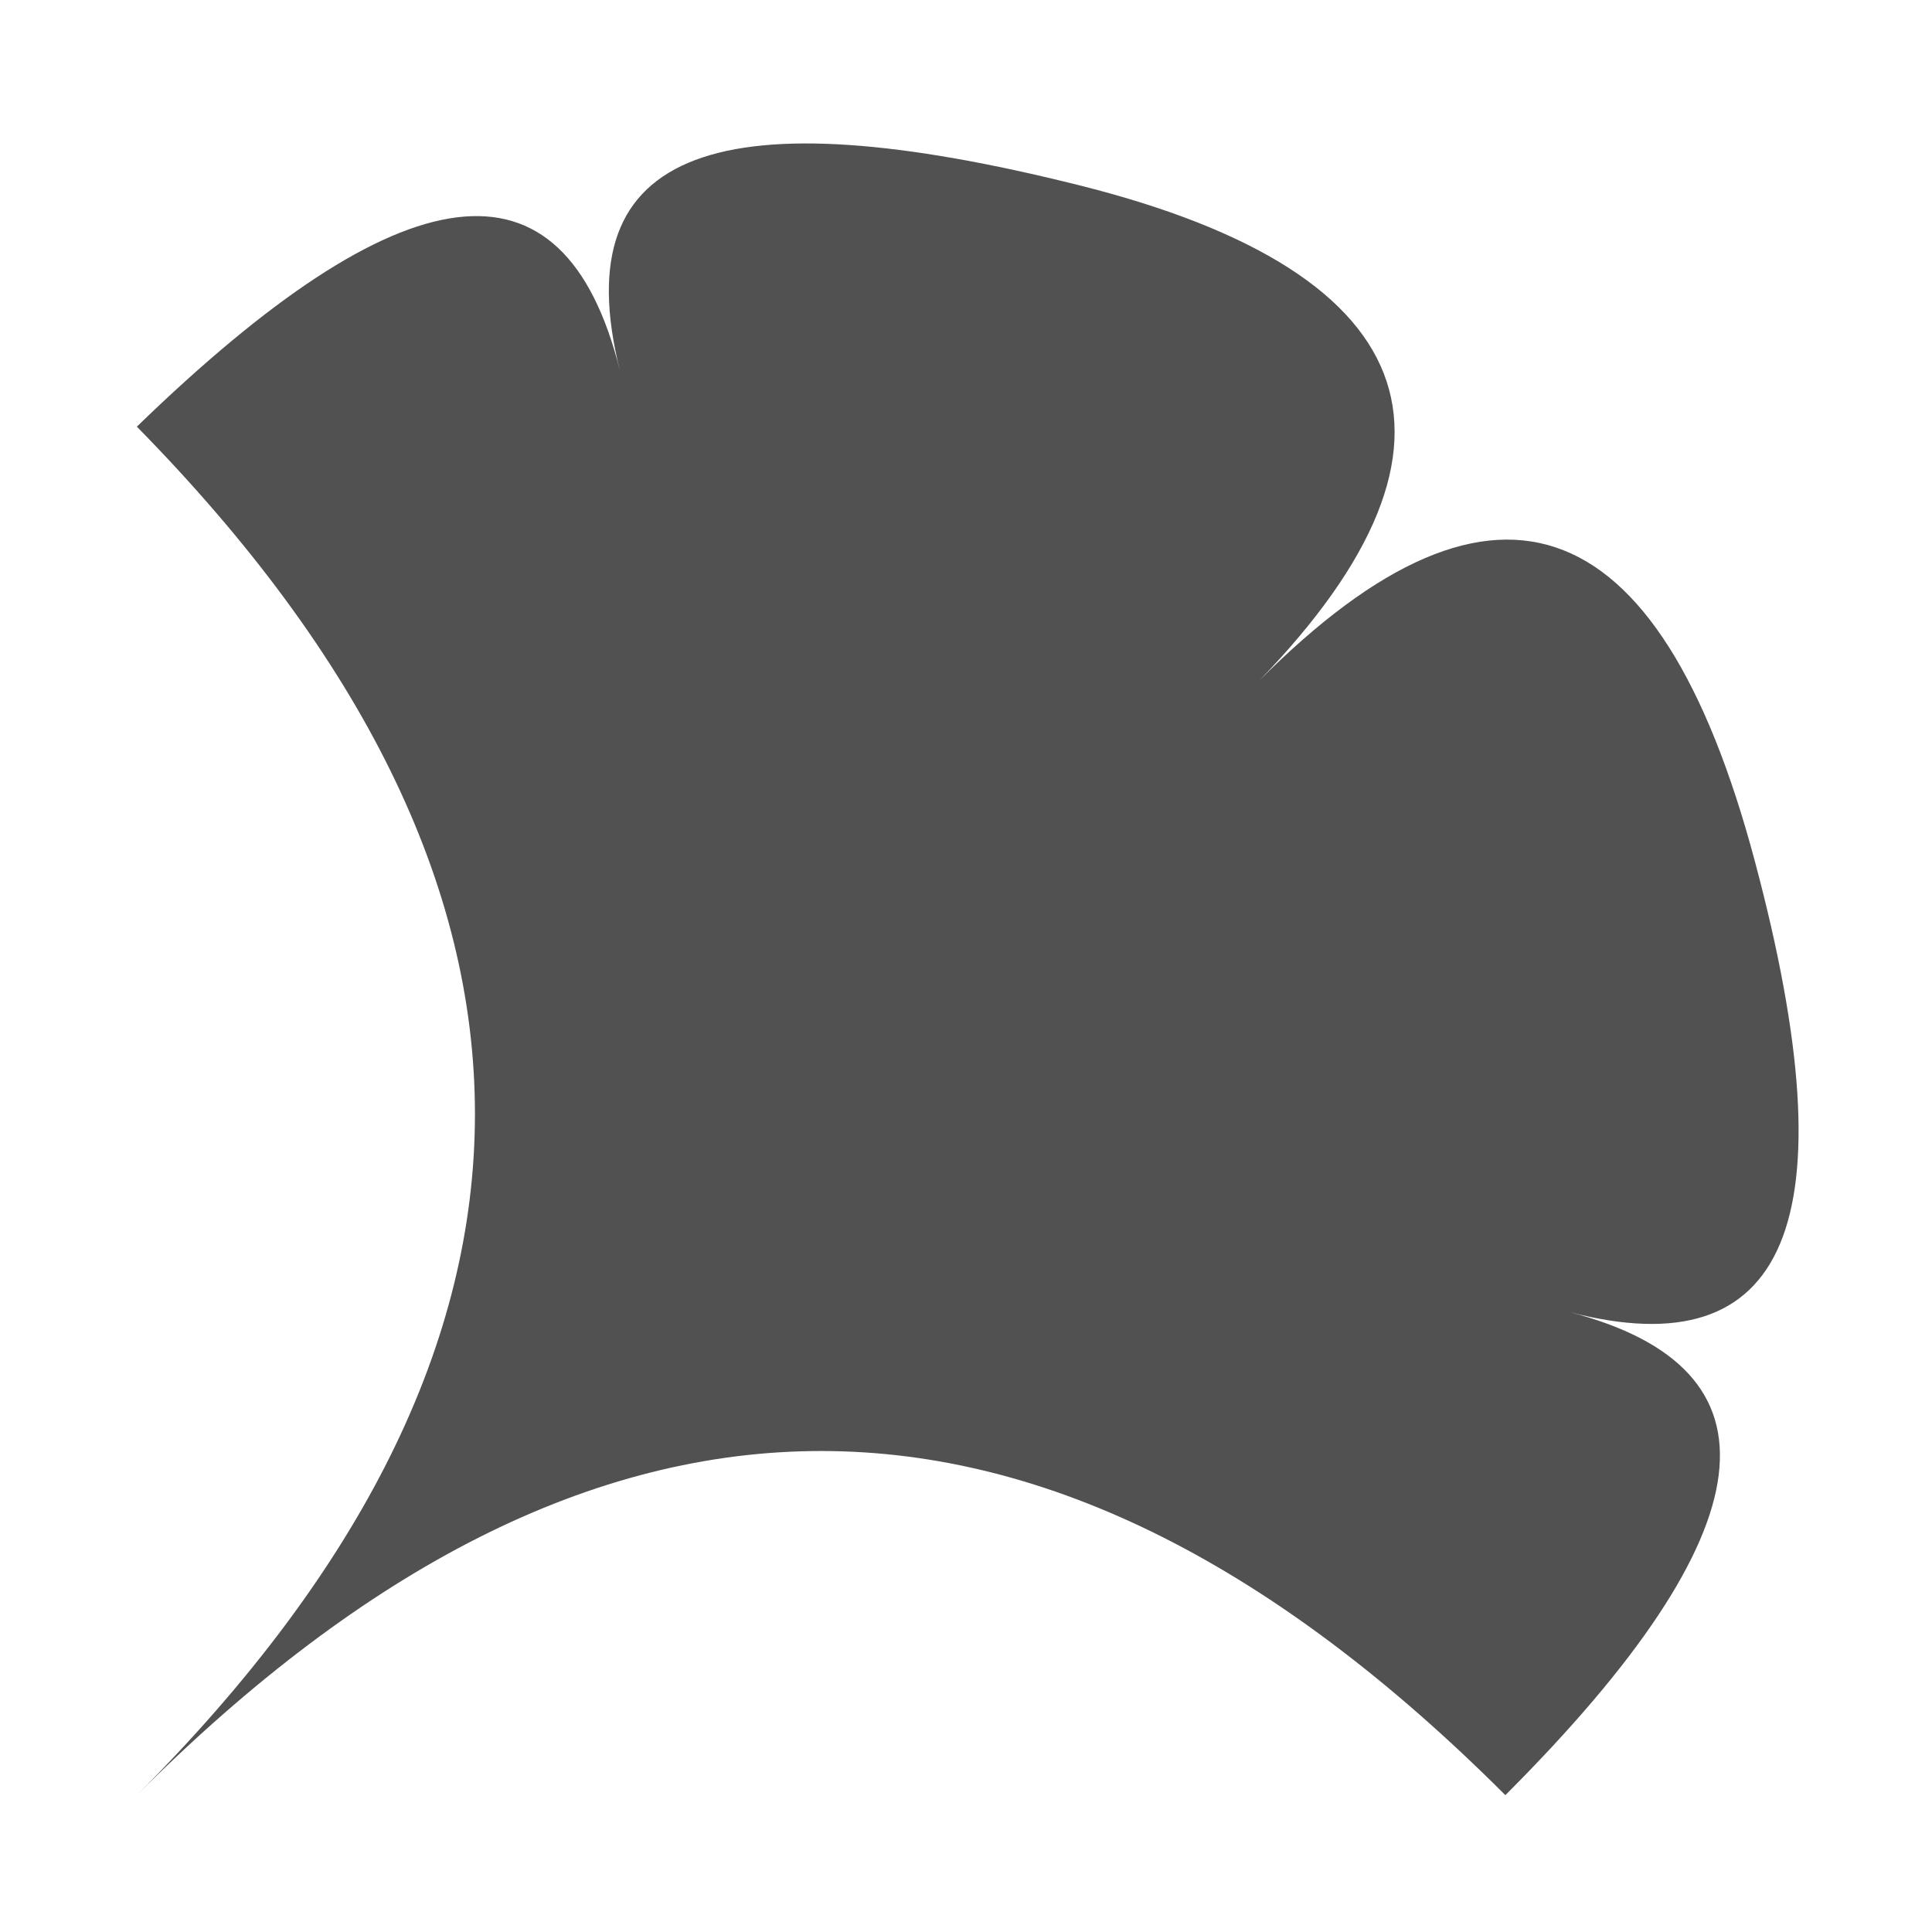
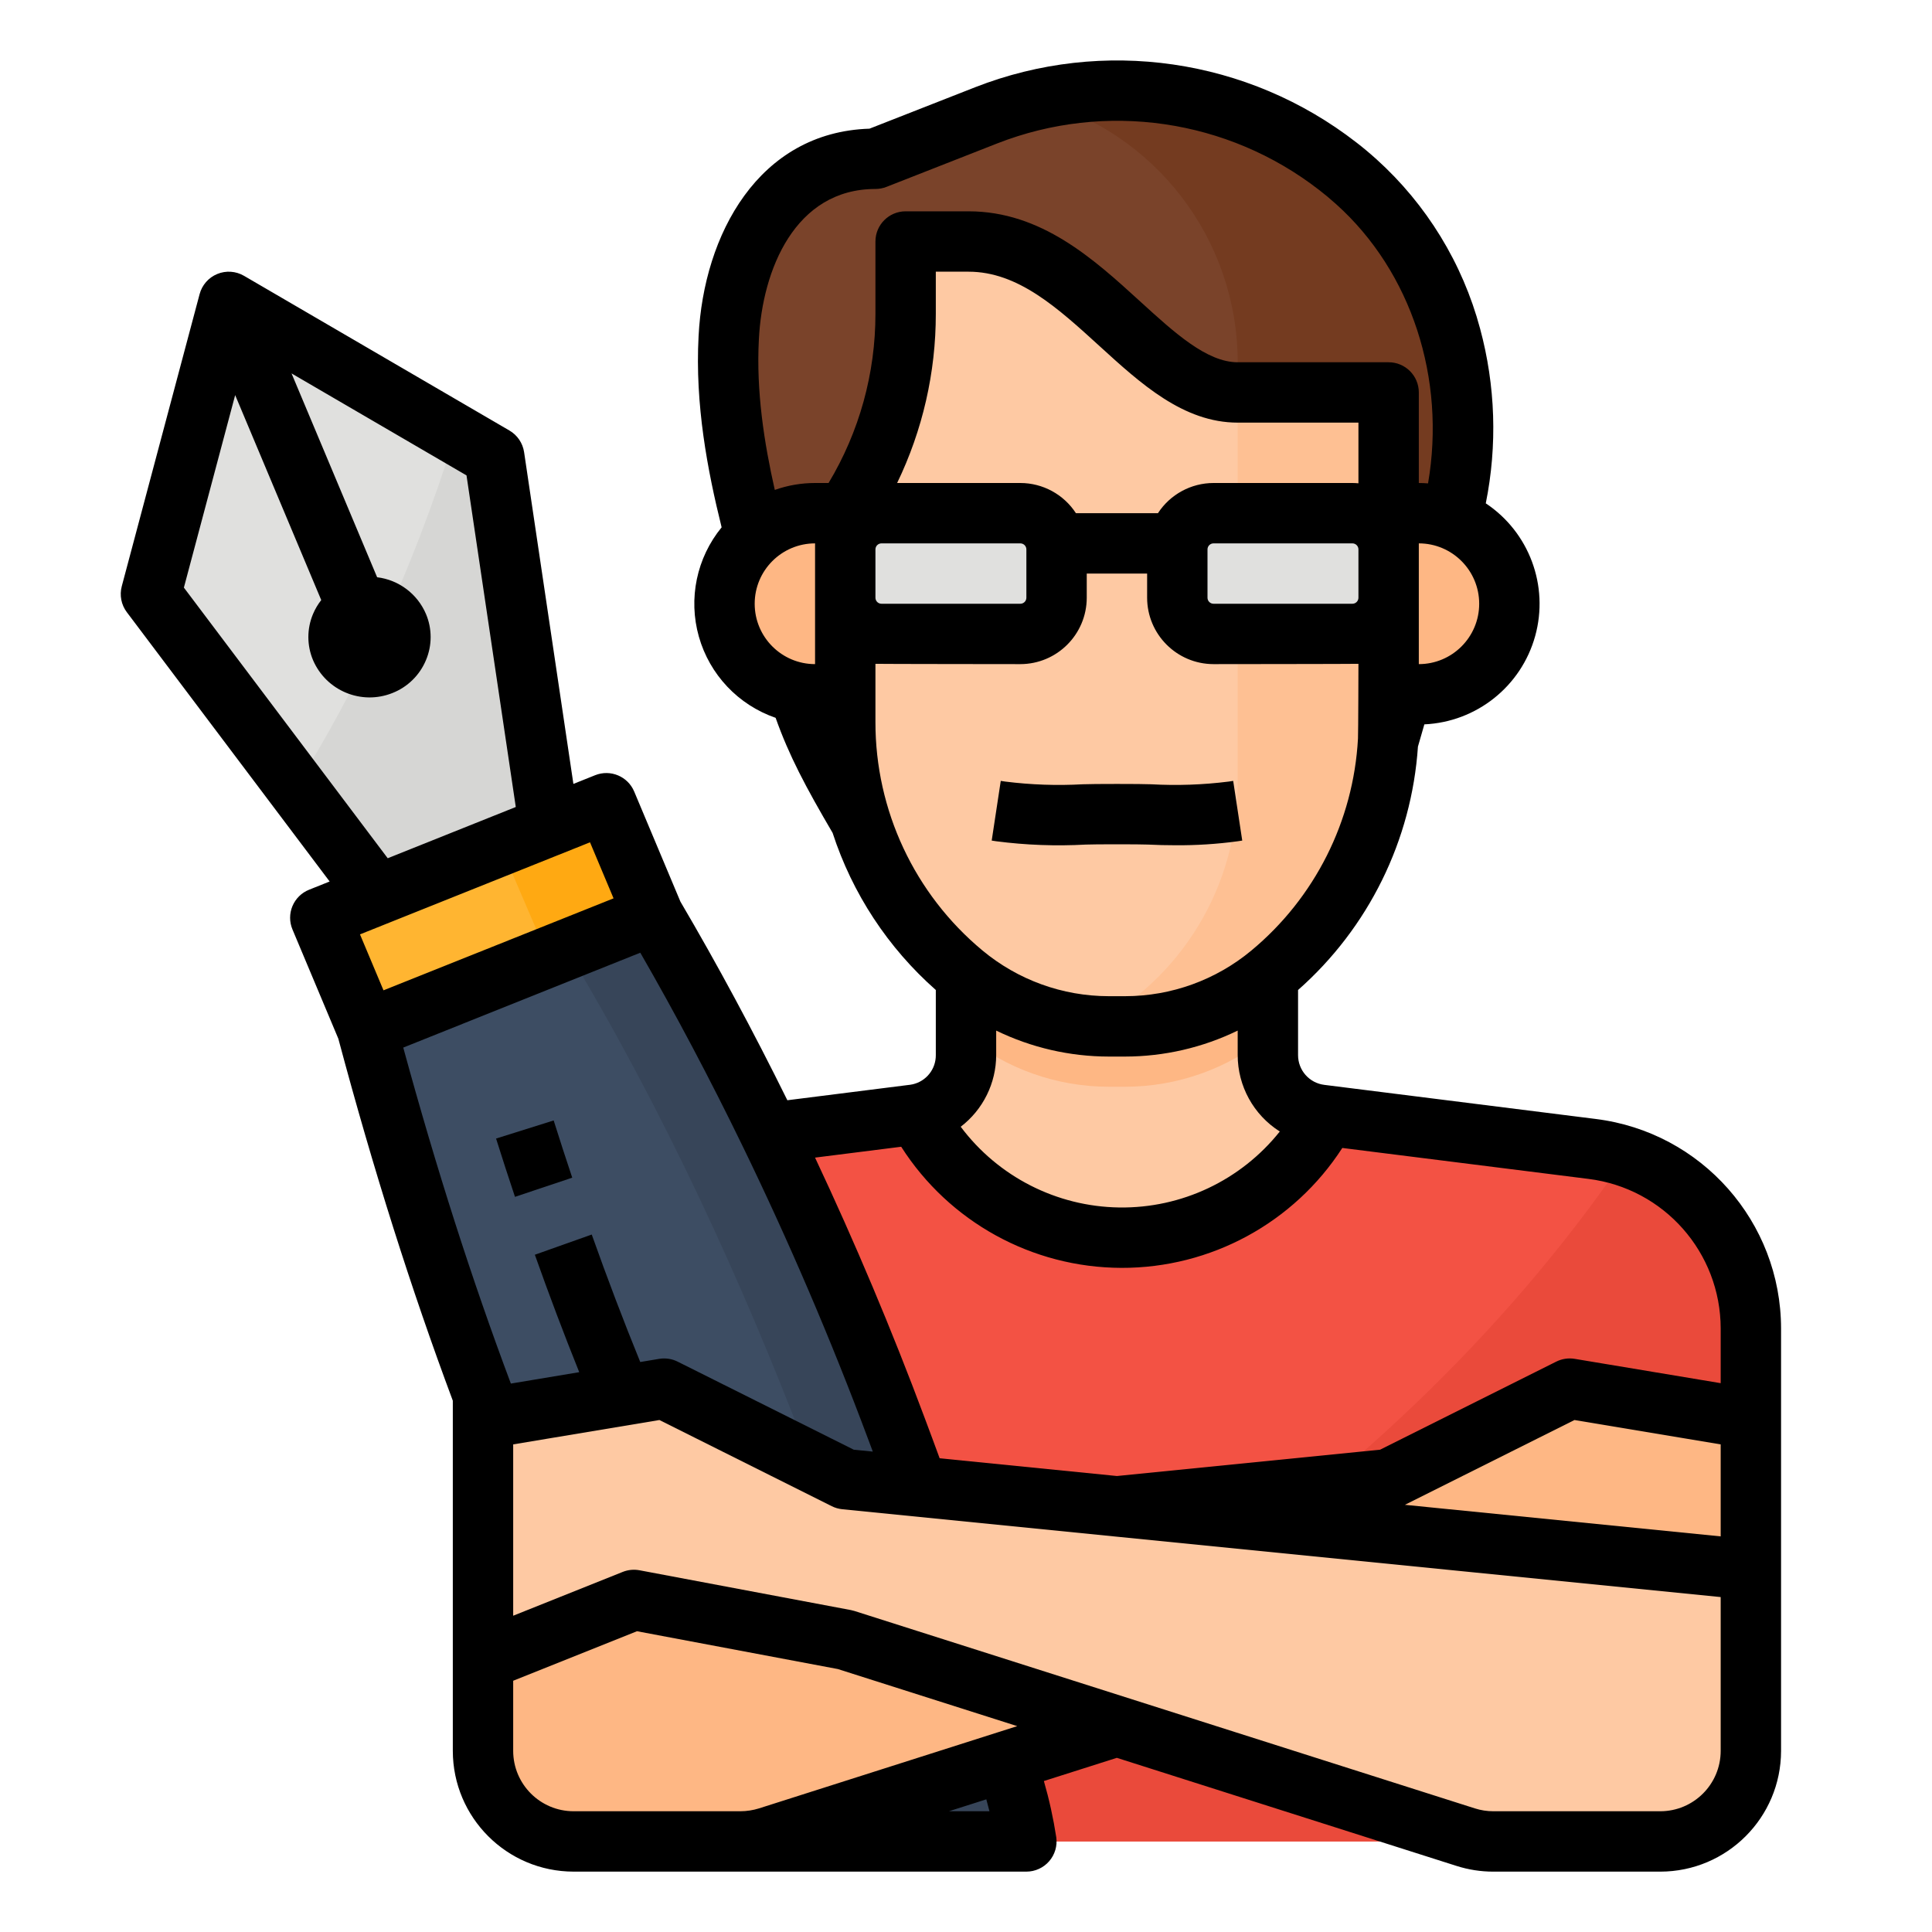
- <svg xmlns="http://www.w3.org/2000/svg" version="1.1" x="0px" y="0px" width="24px" height="24px" viewBox="0 0 24 24">
-   <style type="text/css">
- 	.st0{fill:#515151;}
- </style>
-   <path class="st0" d="M1.7,22.3c5.7-5.7,11.3-5.7,17,0c3.3-3.3,3.5-5.3,0.8-6c2.7,0.7,3.5-1.1,2.3-5.6s-3.3-5.2-6.3-2.1  c3-3,2.3-5.2-2.1-6.3S7,1.8,7.7,4.6C7,1.8,5,2.1,1.7,5.3C7.3,11,7.3,16.7,1.7,22.3" />
+ <svg xmlns="http://www.w3.org/2000/svg" height="512" viewBox="0 0 512 512" width="512">
+   <g id="Filled_outline" data-name="Filled outline">
+     <path d="m421.953 304.471-71.937-8.992a16 16 0 0 1 -14.016-15.879v-39.6h-80v39.616a15.972 15.972 0 0 1 -13.992 15.857c-17.185 2.145-47.121 5.883-72.006 8.992a47.945 47.945 0 0 0 -42 47.58v111.955a24 24 0 0 0 24 24h287.998a24 24 0 0 0 24-24v-111.9a48 48 0 0 0 -42.047-47.629z" fill="#fec9a3" />
+     <path d="m421.954 304.471-70.428-8.8a61.493 61.493 0 0 1 -108.5-.417c-.337.065-.654.178-1 .221-17.179 2.144-47.113 5.882-72 8.992a47.952 47.952 0 0 0 -42.026 47.6v111.938a24 24 0 0 0 24 24h288a24 24 0 0 0 24-24v-111.905a48 48 0 0 0 -42.046-47.629z" fill="#f35244" />
+     <path d="m464 352.1a48 48 0 0 0 -33.109-45.615c-66.7 97.963-171.416 153.515-242.245 181.515h251.354a24 24 0 0 0 24-24z" fill="#ea4a3b" />
+     <path d="m145.53 218.94-45.49 18.21-21.59-28.66-38.45-51.07 20.63-77.42 60.07 35.02 10.28 5.99z" fill="#e0e0de" />
+     <path d="m145.53 218.94-45.49 18.21-21.59-28.66c15.41-24.57 30.32-55.33 42.25-93.47l10.28 5.99z" fill="#d6d6d4" />
+     <path d="m160.694 212.87-75.816 30.345 12.432 29.609 75.815-30.345z" fill="#ffb531" />
+     <path d="m261.735 450.343c-7.277-24.191-15.284-48.176-24.186-71.844-17.657-46.947-38.89-92.641-64.424-136.02l-75.815 30.345c20.879 77.723 46.111 145.509 87.118 215.176h87.572c-1.536-11-6.6-25.489-10.265-37.657z" fill="#3d4d63" />
+     <path d="m160.693 212.87-28.075 11.237 12.651 29.521 27.856-11.149z" fill="#ffa912" />
+     <path d="m261.735 450.343c-7.277-24.191-15.284-48.176-24.186-71.844-17.657-46.947-38.89-92.641-64.424-136.02l-22.925 9.176c52.024 86.108 82.905 183.161 96.845 236.345h24.955c-1.536-11-6.6-25.489-10.265-37.657z" fill="#374559" />
+     <path d="m368 392-240 24v48a24 24 0 0 0 24 24h44.274a23.993 23.993 0 0 0 7.277-1.13l164.449-52.325 56-10.545 40 16v-64l-48-8z" fill="#feb784" />
+     <path d="m224 392 240 24v48a24 24 0 0 1 -24 24h-44.274a23.993 23.993 0 0 1 -7.277-1.13l-164.449-52.325-56-10.545-40 16v-64l48-8z" fill="#fec9a3" />
+     <path d="m298.173 288a60.265 60.265 0 0 0 37.827-13.388v-34.612h-80v34.612a60.264 60.264 0 0 0 37.827 13.388z" fill="#feb784" />
+     <path d="m384.08 139.59-24.08 84.41h-128c-14.67-24.15-18.08-31.56-23.12-50.36-7.35-27.42-17.25-55.36-15.78-84.12 1.15-22.44 12.53-47.47 38.9-47.47l29.35-11.49a94 94 0 0 1 13.3-4.11 95.13 95.13 0 0 1 79.94 17.63c1.68 1.32 3.31 2.68 4.88 4.1 25.26 22.73 33.94 58.73 24.61 91.41z" fill="#7a432a" />
+     <path d="m384.08 139.59-24.08 84.41h-33.78a72.715 72.715 0 0 0 1.78-16v-112a72.03 72.03 0 0 0 -53.35-69.55 95.13 95.13 0 0 1 79.94 17.63c1.68 1.32 3.31 2.68 4.88 4.1 25.26 22.73 33.94 58.73 24.61 91.41z" fill="#743b20" />
+     <path d="m376 136h-8v48h8a24 24 0 0 0 0-48z" fill="#feb784" />
+     <path d="m216.4 136h-.4a24 24 0 0 0 0 48h8v-48z" fill="#feb784" />
+     <path d="m368 104v87.34a86.785 86.785 0 0 1 -31.23 66.69 60.288 60.288 0 0 1 -38.6 13.97h-4.34c-1.51 0-3.01-.06-4.5-.17a60.257 60.257 0 0 1 -34.1-13.8 86.8 86.8 0 0 1 -31.23-66.69v-55.34a95.3 95.3 0 0 0 16-52.84v-19.16h16.68c30.56 0 47.32 40 71.32 40z" fill="#fec9a3" />
+     <path d="m368 104v87.34a86.785 86.785 0 0 1 -31.23 66.69 60.288 60.288 0 0 1 -38.6 13.97h-4.34c-1.51 0-3.01-.06-4.5-.17a71.993 71.993 0 0 0 38.67-63.83v-104z" fill="#fec093" />
+     <rect fill="#e0e0de" height="32" rx="9.6" width="56" x="312" y="136" />
+     <rect fill="#e0e0de" height="32" rx="9.6" width="56" x="224" y="136" />
+     <path d="m422.917 296.542-71.964-9.042a7.933 7.933 0 0 1 -6.953-7.9v-17.241a94.5 94.5 0 0 0 31.77-64.506l1.7-5.89a31.987 31.987 0 0 0 16.278-58.575 100.889 100.889 0 0 0 -1.519-46.336 92.837 92.837 0 0 0 -27.454-44.852c-1.973-1.766-3.714-3.221-5.322-4.448a103.345 103.345 0 0 0 -101.015-14.639l-28.015 10.987c-29.418.937-43.947 28.1-45.291 54.985-.974 18.1 2.357 35.557 6.107 50.665a31.969 31.969 0 0 0 14.31 50.483c3.533 9.961 7.951 18.295 15.1 30.487a94.524 94.524 0 0 0 27.351 41.638v17.242a7.87 7.87 0 0 1 -6.177 7.762c-.3.04-.557.089-.766.134h-.049c-2.075.26-22.06 2.777-32.35 4.081-9.051-18.33-18.567-36.014-28.342-52.641l-12.247-29.168a8 8 0 0 0 -10.348-4.33l-5.766 2.307-13.063-87.916a8 8 0 0 0 -3.885-5.735l-70.353-41.006a8 8 0 0 0 -11.754 4.853l-20.63 77.424a8 8 0 0 0 1.339 6.872l53.75 71.368-5.453 2.183a8 8 0 0 0 -4.4 10.524l12.157 28.954c9.314 34.834 19.247 66.234 30.337 95.934v92.8a32.036 32.036 0 0 0 32 32h120a8 8 0 0 0 7.923-9.1 119 119 0 0 0 -3.285-14.909l19.337-6.146 90.047 28.651a31.952 31.952 0 0 0 9.7 1.507h44.278a32.036 32.036 0 0 0 32-32v-111.923a56.006 56.006 0 0 0 -49.083-55.538zm33.083 110.618-83.693-8.369 44.944-22.472 38.749 6.458zm0-55.08v14.476l-38.685-6.447a8 8 0 0 0 -4.893.736l-46.683 23.341-69.739 6.974-46.984-4.7c-1.33-3.647-2.682-7.259-4-10.781-8.7-23.3-18.445-46.425-29.021-68.9 7.624-.964 17.271-2.18 22.831-2.879a69.454 69.454 0 0 0 116.9.32l65.221 8.2a39.993 39.993 0 0 1 35.053 39.66zm-192-72.48v-6.483a68.377 68.377 0 0 0 29.827 6.883h4.346a68.377 68.377 0 0 0 29.827-6.883v6.483a23.985 23.985 0 0 0 11.159 20.261 53.434 53.434 0 0 1 -84.559-1.261 23.967 23.967 0 0 0 9.4-19zm42.868-143.6h-21.736a17.589 17.589 0 0 0 -14.732-8h-32.651a102.882 102.882 0 0 0 10.251-44.842v-11.158h8.676c13.1 0 23.6 9.578 34.718 19.719 10.929 9.971 22.23 20.281 36.606 20.281h32v16.081c-.528-.048-1.061-.081-1.6-.081h-36.8a17.589 17.589 0 0 0 -14.732 8zm-74.868 9.6a1.6 1.6 0 0 1 1.6-1.6h36.8a1.6 1.6 0 0 1 1.6 1.6v12.8a1.6 1.6 0 0 1 -1.6 1.6h-36.8a1.6 1.6 0 0 1 -1.6-1.6zm88 0a1.6 1.6 0 0 1 1.6-1.6h36.8a1.6 1.6 0 0 1 1.6 1.6v12.8a1.6 1.6 0 0 1 -1.6 1.6h-36.8a1.6 1.6 0 0 1 -1.6-1.6zm56 30.4v-32a16 16 0 0 1 0 32zm-174.89-86.081c.919-18.377 9.56-39.839 30.89-39.839a7.985 7.985 0 0 0 2.922-.553l29.353-11.517a87.282 87.282 0 0 1 85.349 12.365l.088.069c1.282.976 2.718 2.179 4.387 3.672 19.98 17.918 29.128 46.3 24.348 73.987-.808-.062-1.622-.1-2.446-.1 0-10 0-24 0-24a8 8 0 0 0 -8-8h-40.001c-8.174 0-16.747-7.821-25.822-16.1-12.278-11.203-26.196-23.903-45.502-23.903h-16.676a8 8 0 0 0 -8 8v19.158a86.931 86.931 0 0 1 -12.418 44.842h-3.582a31.855 31.855 0 0 0 -10.672 1.836c-2.808-12.416-4.96-26.126-4.218-39.917zm14.89 54.081v32a16 16 0 0 1 0-32zm16 47.344v-15.425c.528.048 38.4.081 38.4.081a17.621 17.621 0 0 0 17.6-17.6v-6.4h16v6.4a17.621 17.621 0 0 0 17.6 17.6s37.872-.033 38.4-.081c0 0-.04 18.332-.119 19.776 0 .032 0 .065-.006.1a78.567 78.567 0 0 1 -28.229 56.089 52.385 52.385 0 0 1 -33.473 12.116h-4.346a52.385 52.385 0 0 1 -33.473-12.119 78.589 78.589 0 0 1 -28.354-60.537zm-1.971 189.945q.633 1.688 1.274 3.4l-5.042-.5-46.683-23.341a8.008 8.008 0 0 0 -4.893-.736l-5.012.835c-4.415-10.83-8.729-22.161-12.854-33.781l-15.078 5.354c3.784 10.658 7.726 21.086 11.76 31.122l-18.119 3.02c-10.377-27.677-19.729-56.872-28.515-89.043l62.817-25.142c9.366 16.246 18.473 33.459 27.121 51.262 12.218 25.144 23.395 51.233 33.224 77.55zm-67.429-143.218-60.969 24.375-6.231-14.826 60.959-24.4zm-113.868-82.35 13.59-51.015 22.809 54.321a16.047 16.047 0 0 0 -2.175 3.685 15.727 15.727 0 0 0 .008 12.246 16.313 16.313 0 0 0 21.037 8.7 15.974 15.974 0 0 0 8.886-8.717 15.711 15.711 0 0 0 -.008-12.243 16.2 16.2 0 0 0 -12.937-9.722l-22.681-54.019 46.369 27.03 13.058 87.874-33.938 13.584zm202.738 324.279 9.914-3.158c.287 1.055.567 2.11.83 3.158zm12.9-20.9-63.222 20.14a16.8 16.8 0 0 1 -4.908.76h-44.24a16.019 16.019 0 0 1 -16-16v-18.584l32.809-13.123 53.231 10.024 47.539 15.126zm191.63 4.9a16.019 16.019 0 0 1 -16 16h-44.274a15.964 15.964 0 0 1 -4.851-.753l-164.449-52.325a7.886 7.886 0 0 0 -.946-.238l-56-10.546a8 8 0 0 0 -4.451.434l-29.029 11.612v-45.407l38.749-6.458 45.673 22.836a7.989 7.989 0 0 0 2.782.805l232.796 23.28z" />
+     <path d="m287.745 223.821c2.068-.1 14.442-.1 16.511 0 2.374.12 4.811.179 7.229.179a116.169 116.169 0 0 0 16.5-1.052l1.222-.186-2.4-15.818-1.22.185a113.735 113.735 0 0 1 -20.512.713c-2.337-.119-15.795-.119-18.131 0a113.9 113.9 0 0 1 -20.512-.713l-1.221-.185-2.4 15.818 1.223.186a129.128 129.128 0 0 0 23.711.873z" />
+     <path d="m131.464 301.727c1.609 5.123 3.295 10.319 5.012 15.447l15.172-5.079c-1.685-5.033-3.34-10.135-4.919-15.163z" />
+   </g>
</svg>
